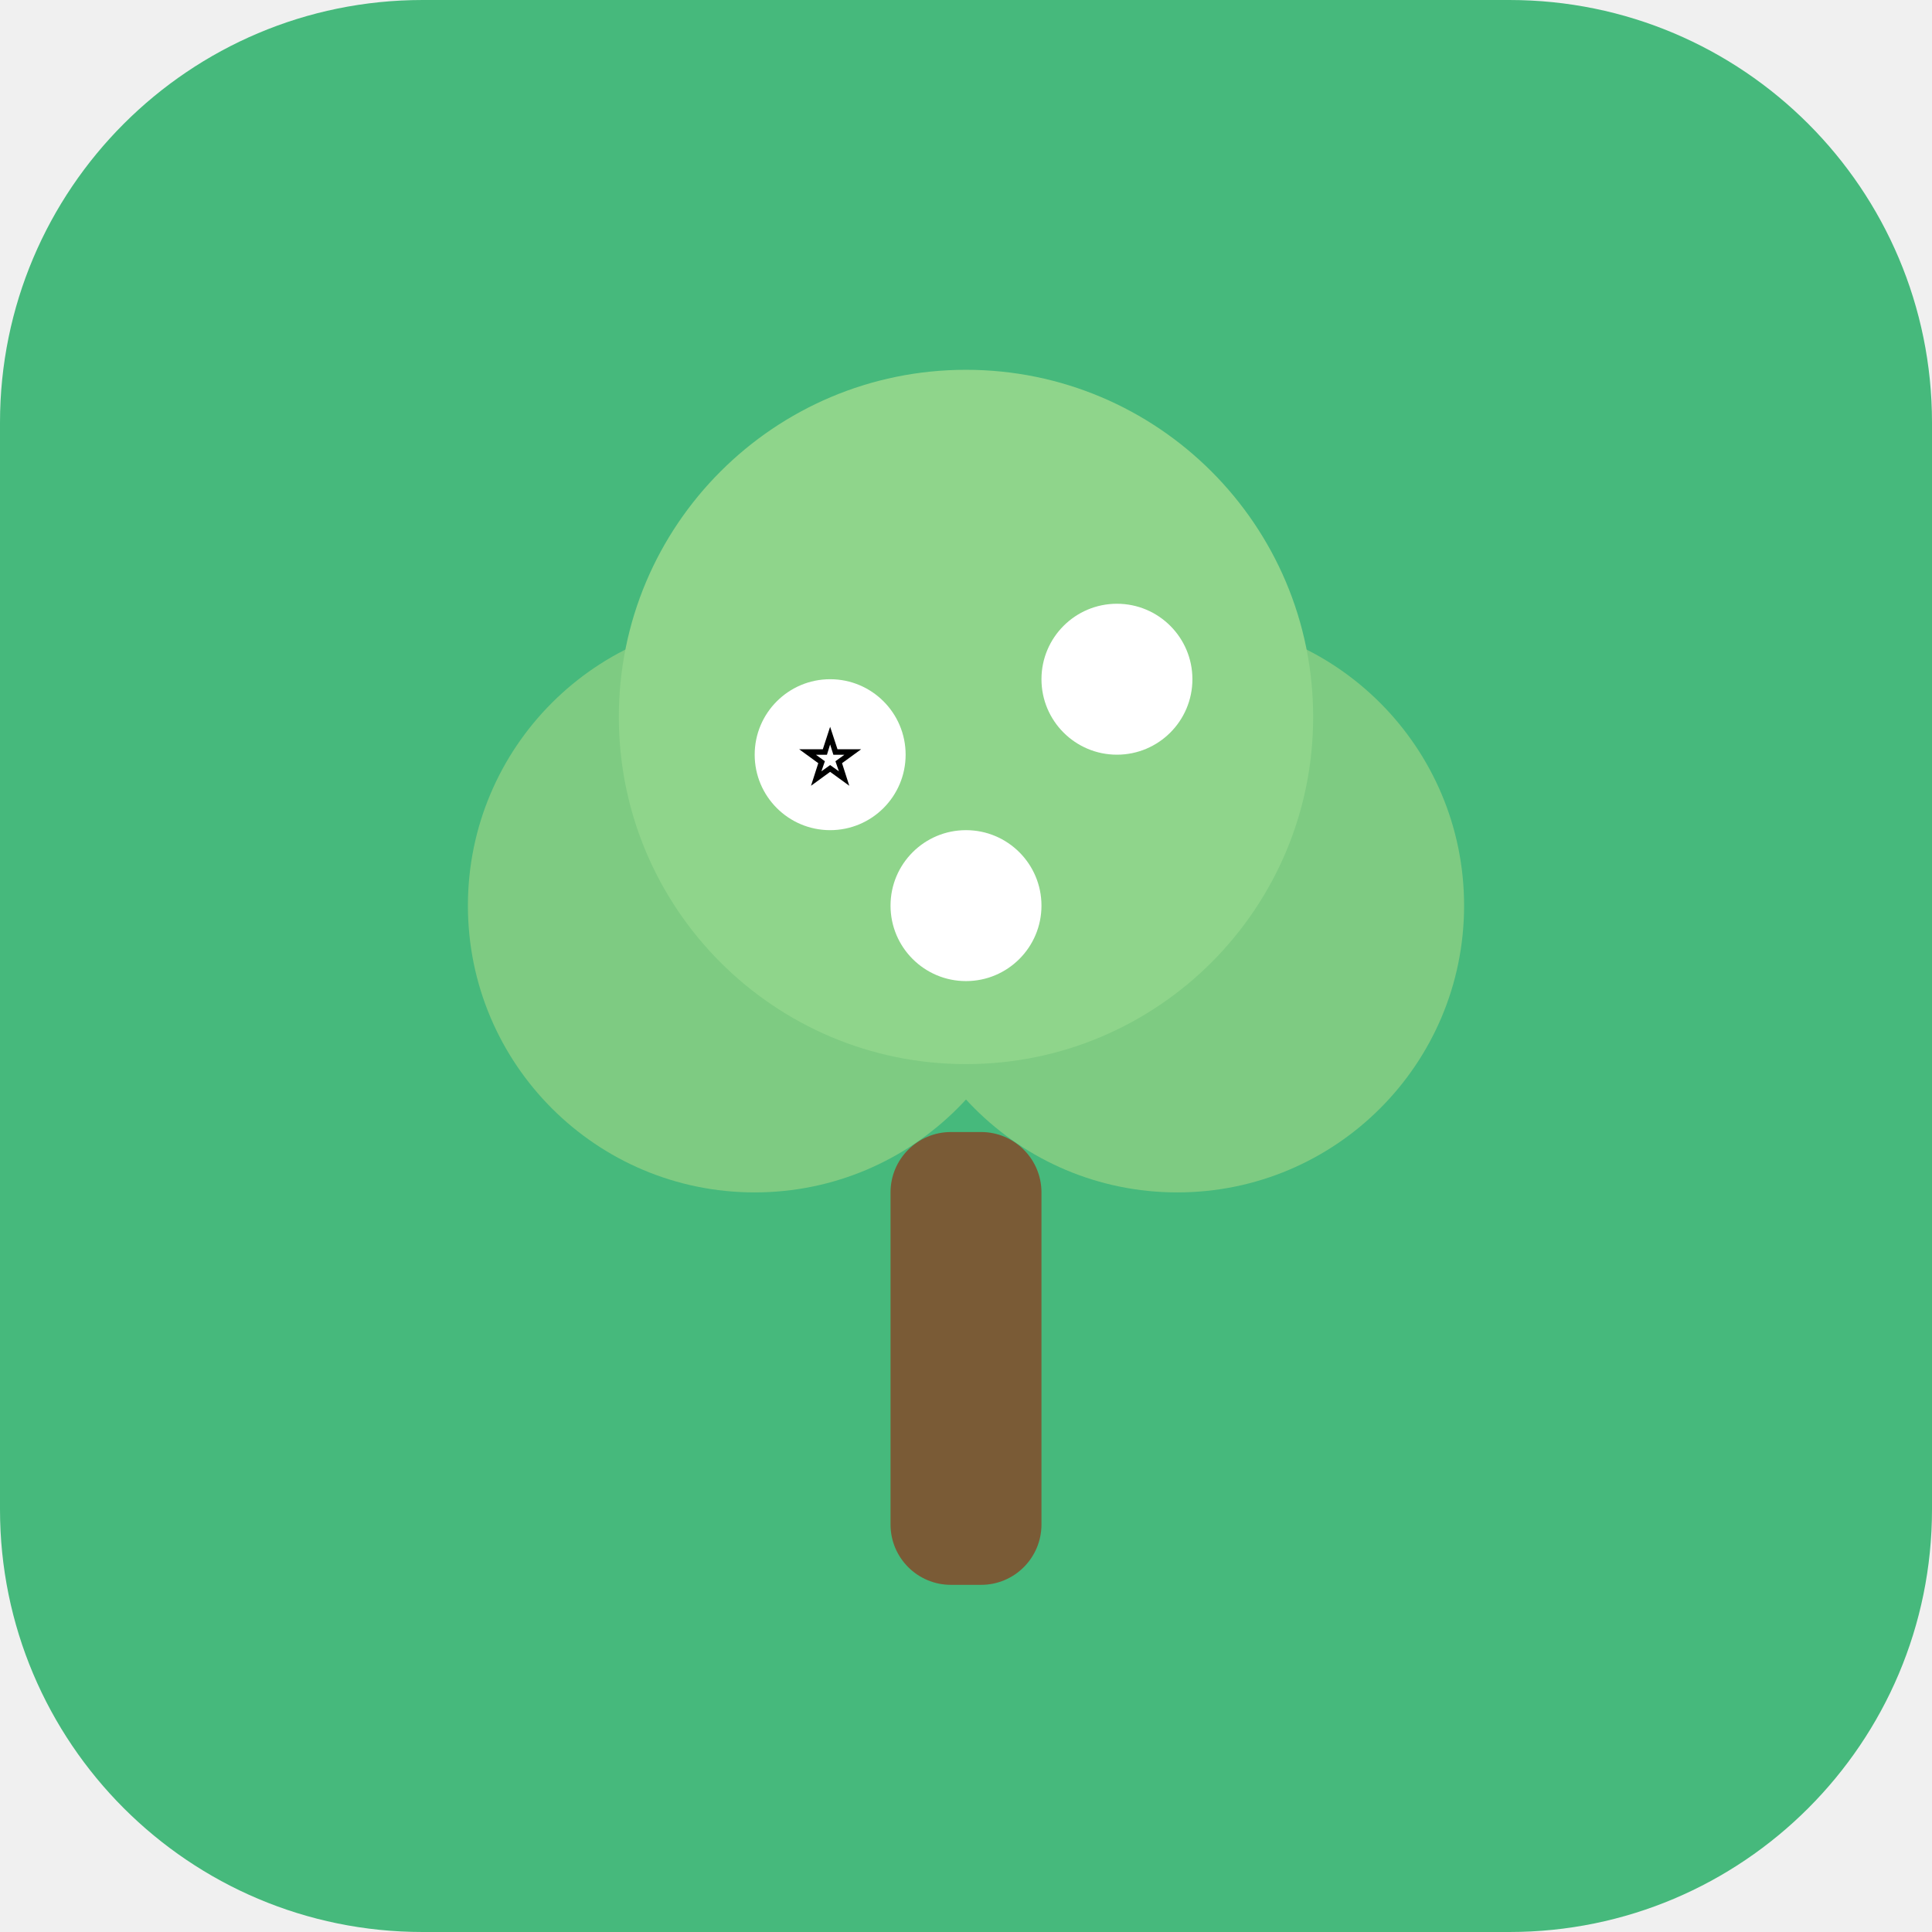
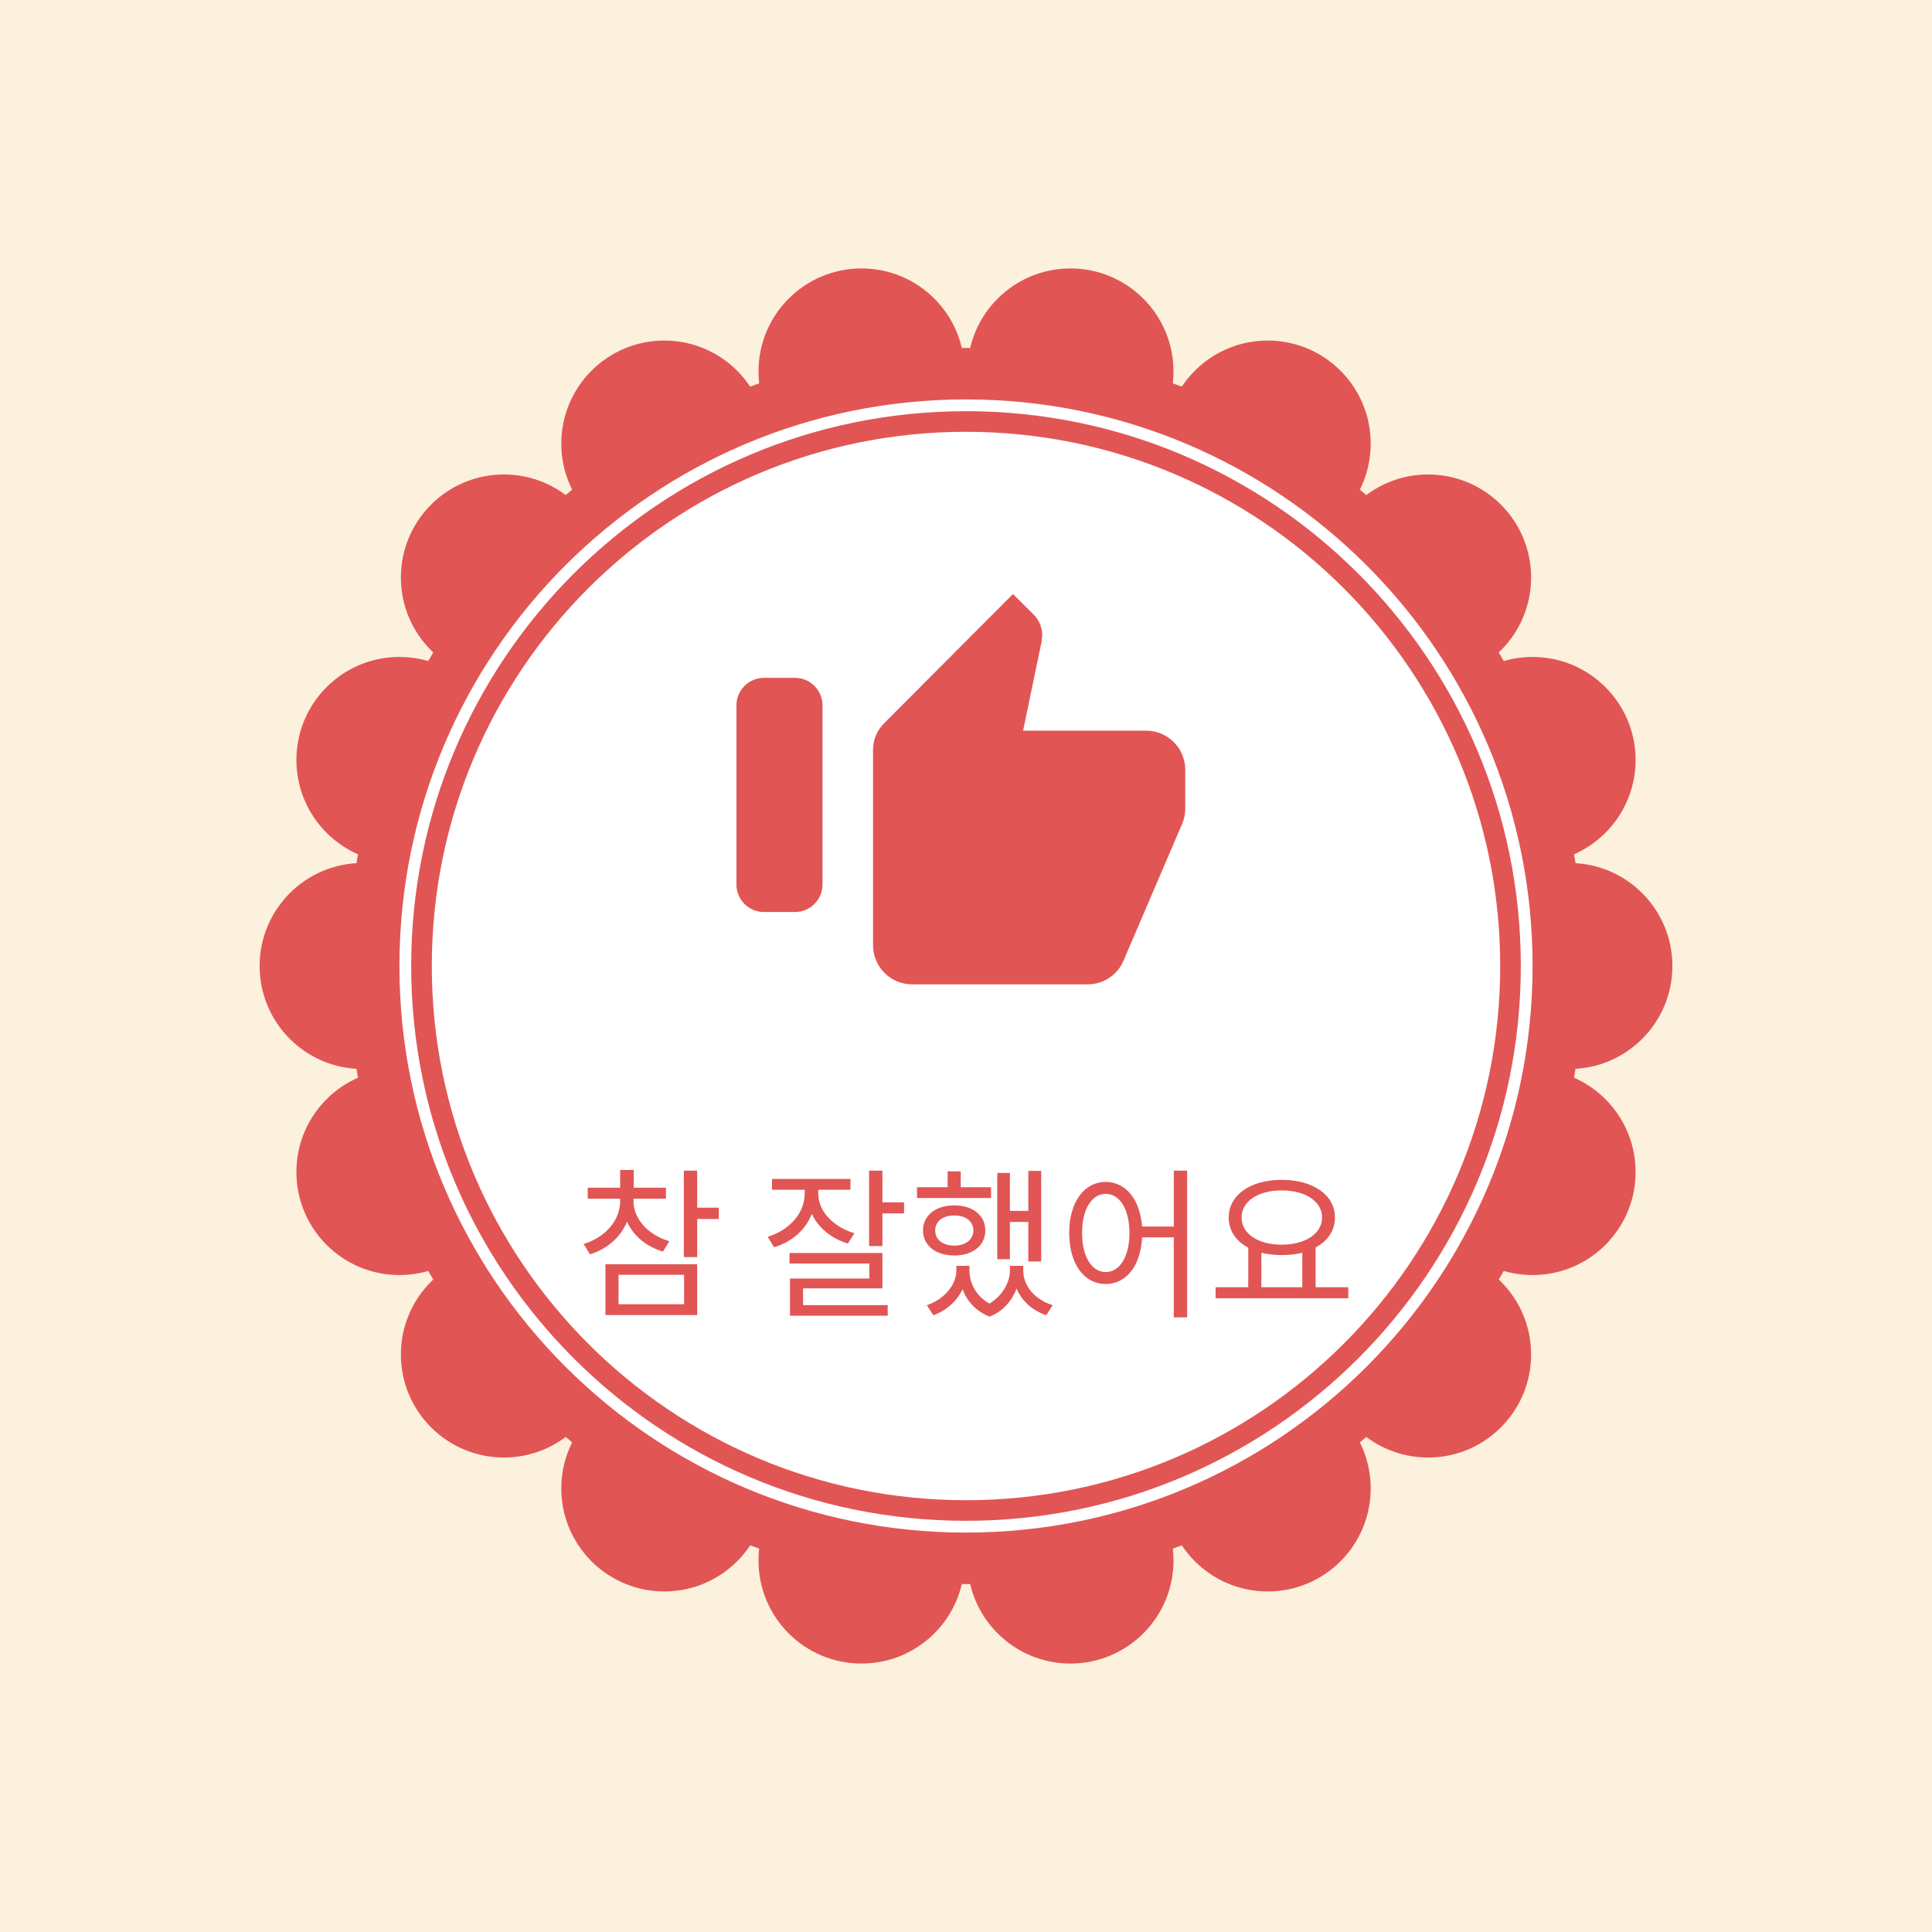
<svg xmlns="http://www.w3.org/2000/svg" viewBox="0 0 512 512">
-   <rect width="512" height="512" rx="112" fill="#46b97c" />
-   <rect x="236" y="300" width="40" height="120" rx="16" fill="#7a5b36" />
-   <circle cx="200" cy="240" r="76" fill="#7ecb82" />
-   <circle cx="312" cy="240" r="76" fill="#7ecb82" />
-   <circle cx="256" cy="190" r="92" fill="#8fd58b" />
-   <circle cx="220" cy="200" r="20" fill="#fff" />
-   <circle cx="296" cy="180" r="20" fill="#fff" />
-   <circle cx="256" cy="240" r="20" fill="#fff" />
-   <text x="220" y="208" font-size="26" text-anchor="middle">⭐</text>
+   <rect width="512" height="512" fill="#FBF1DD" />
+   <svg x="61" y="61" width="390" height="390" viewBox="0 0 100 100">
+     <circle cx="91.0" cy="50.0" r="7" fill="#E25555" />
+     <circle cx="88.5" cy="64.0" r="7" fill="#E25555" />
+     <circle cx="81.4" cy="76.4" r="7" fill="#E25555" />
+     <circle cx="70.5" cy="85.5" r="7" fill="#E25555" />
+     <circle cx="57.1" cy="90.4" r="7" fill="#E25555" />
+     <circle cx="42.9" cy="90.4" r="7" fill="#E25555" />
+     <circle cx="29.5" cy="85.5" r="7" fill="#E25555" />
+     <circle cx="18.6" cy="76.4" r="7" fill="#E25555" />
+     <circle cx="11.5" cy="64.0" r="7" fill="#E25555" />
+     <circle cx="9.0" cy="50.0" r="7" fill="#E25555" />
+     <circle cx="11.5" cy="36.0" r="7" fill="#E25555" />
+     <circle cx="18.6" cy="23.6" r="7" fill="#E25555" />
+     <circle cx="29.5" cy="14.5" r="7" fill="#E25555" />
+     <circle cx="42.9" cy="9.6" r="7" fill="#E25555" />
+     <circle cx="57.1" cy="9.6" r="7" fill="#E25555" />
+     <circle cx="70.5" cy="14.5" r="7" fill="#E25555" />
+     <circle cx="81.4" cy="23.6" r="7" fill="#E25555" />
+     <circle cx="88.5" cy="36.0" r="7" fill="#E25555" />
+     <circle cx="50" cy="50" r="42" fill="#E25555" />
+     <circle cx="50" cy="50" r="38.5" fill="#fff" />
+     <circle cx="50" cy="50" r="37" fill="none" stroke="#E25555" stroke-width="1.4" />
+     <g transform="translate(0 1)">
+       <g transform="translate(50 38) scale(0.78) translate(-50 -38)">
+         <g fill="#E25555">
+           <rect x="30" y="27" width="7.5" height="20.4" rx="2.4" />
+           <path transform="translate(30 18) scale(1.7)" d="M23 10c0-1.1-.9-2-2-2h-6.31l.95-4.57.03-.32c0-.41-.17-.79-.44-1.06L14.17 1 7.6 7.59C7.22 7.95 7 8.45 7 9v10c0 1.1.9 2 2 2h9c.83 0 1.54-.5 1.84-1.22l3.02-7.05c.09-.23.14-.47.14-.73v-2z" />
+         </g>
+       </g>
+     </g>
+     <text x="50" y="73" text-anchor="middle" font-family="'Jua', sans-serif" font-size="11" fill="#E25555">참 잘했어요</text>
+   </svg>
</svg>
